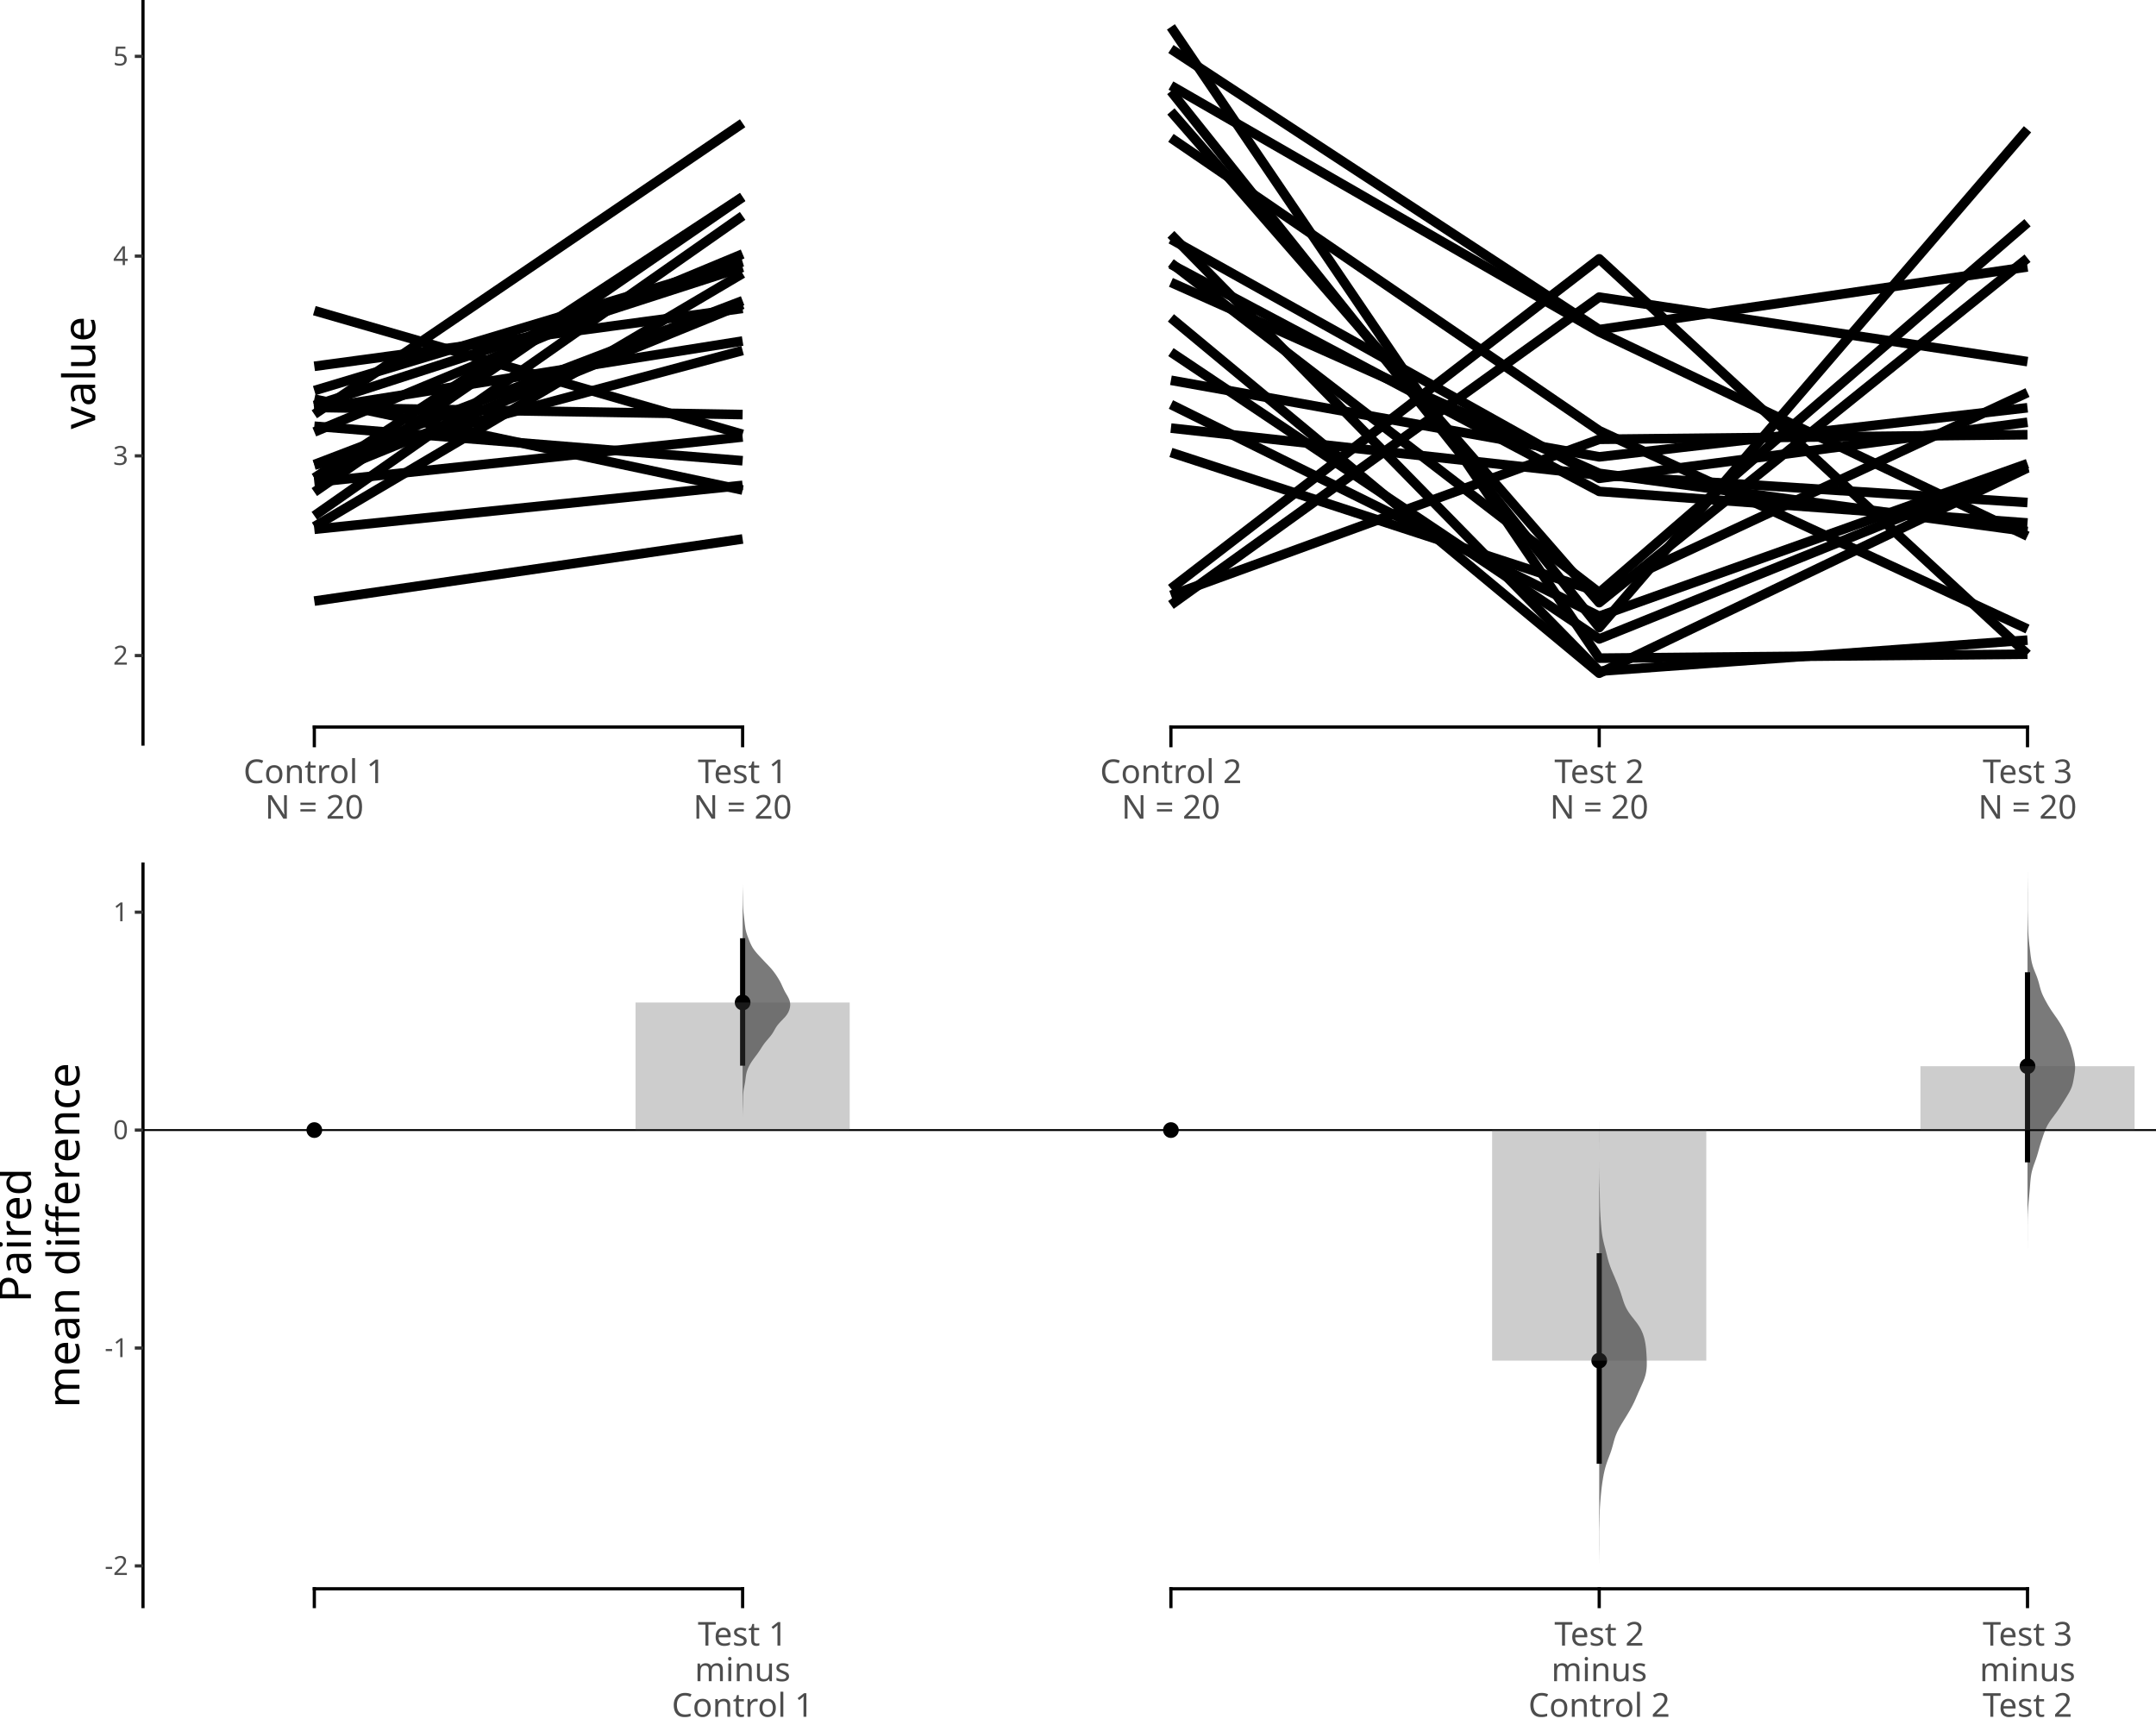
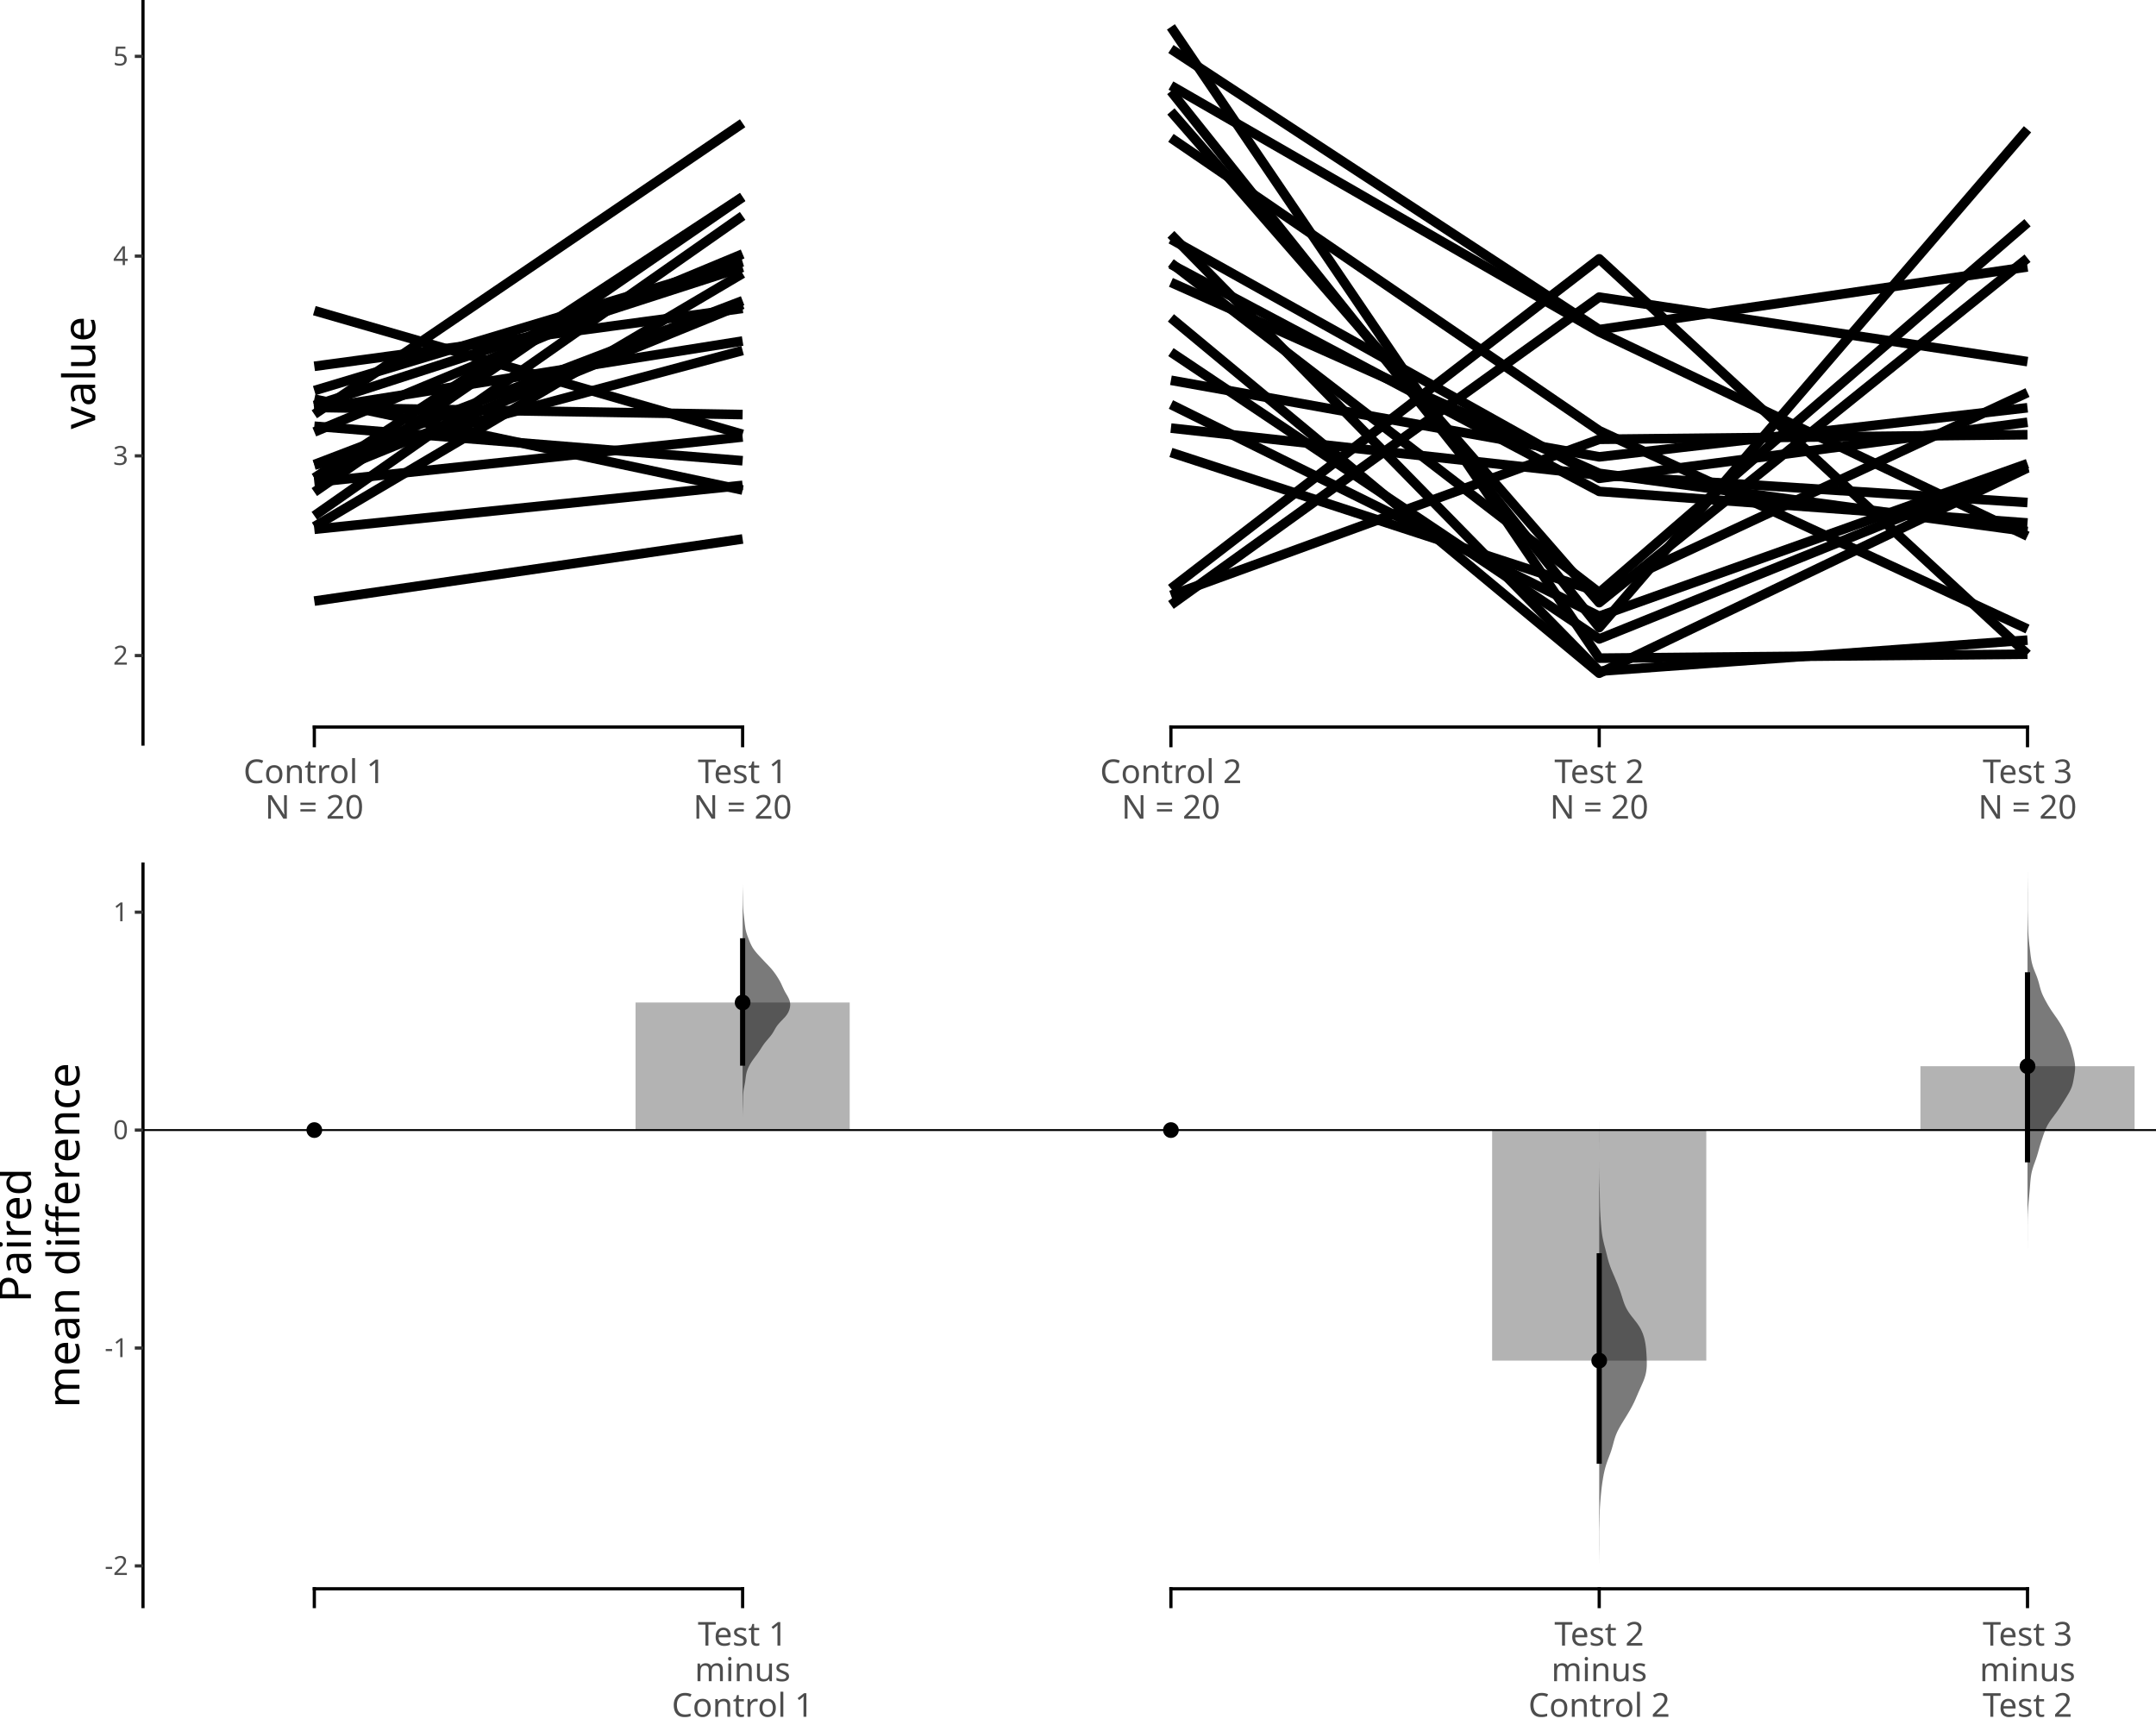
<svg xmlns="http://www.w3.org/2000/svg" class="svglite" data-engine-version="2.0" width="720.00pt" height="576.00pt" viewBox="0 0 720.00 576.00">
  <defs>
    <style type="text/css">
    .svglite line, .svglite polyline, .svglite polygon, .svglite path, .svglite rect, .svglite circle {
      fill: none;
      stroke: #000000;
      stroke-linecap: round;
      stroke-linejoin: round;
      stroke-miterlimit: 10.00;
    }
  </style>
  </defs>
  <rect width="100%" height="100%" style="stroke: none; fill: #FFFFFF;" />
  <defs>
    <clipPath id="cpMC4wMHw3MjAuMDB8MC4wMHw1NzYuMDA=">
      <rect x="0.00" y="0.00" width="720.00" height="576.00" />
    </clipPath>
  </defs>
  <g clip-path="url(#cpMC4wMHw3MjAuMDB8MC4wMHw1NzYuMDA=)">
</g>
  <defs>
    <clipPath id="cpMC4wMHw3MjAuMDB8MC4wMHwyODguMDA=">
      <rect x="0.00" y="0.00" width="720.00" height="288.00" />
    </clipPath>
  </defs>
  <g clip-path="url(#cpMC4wMHw3MjAuMDB8MC4wMHwyODguMDA=)">
    <rect x="-0" y="0.00" width="720.00" height="288.00" style="stroke-width: 1.07; stroke: #FFFFFF; fill: #FFFFFF;" />
  </g>
  <g clip-path="url(#cpMC4wMHw3MjAuMDB8MC4wMHw1NzYuMDA=)">
    <rect x="47.75" y="-0" width="672.25" height="248.99" style="stroke-width: 1.07; stroke: none; fill: #FFFFFF;" />
    <polyline points="104.97,136.59 248.00,113.87 " style="stroke-width: 3.20; stroke-linecap: butt;" />
    <polyline points="104.97,133.28 248.00,163.63 " style="stroke-width: 3.20; stroke-linecap: butt;" />
    <polyline points="104.97,155.12 248.00,100.41 " style="stroke-width: 3.20; stroke-linecap: butt;" />
    <polyline points="104.97,164.31 248.00,65.84 " style="stroke-width: 3.20; stroke-linecap: butt;" />
    <polyline points="104.97,136.05 248.00,138.43 " style="stroke-width: 3.20; stroke-linecap: butt;" />
    <polyline points="104.97,200.71 248.00,179.97 " style="stroke-width: 3.20; stroke-linecap: butt;" />
    <polyline points="104.97,135.40 248.00,89.25 " style="stroke-width: 3.20; stroke-linecap: butt;" />
    <polyline points="104.97,159.58 248.00,65.73 " style="stroke-width: 3.20; stroke-linecap: butt;" />
    <polyline points="104.97,159.79 248.00,101.63 " style="stroke-width: 3.20; stroke-linecap: butt;" />
    <polyline points="104.97,176.73 248.00,162.07 " style="stroke-width: 3.20; stroke-linecap: butt;" />
    <polyline points="104.97,155.31 248.00,117.04 " style="stroke-width: 3.20; stroke-linecap: butt;" />
    <polyline points="104.97,103.73 248.00,145.03 " style="stroke-width: 3.20; stroke-linecap: butt;" />
    <polyline points="104.97,142.32 248.00,153.85 " style="stroke-width: 3.20; stroke-linecap: butt;" />
    <polyline points="104.97,138.33 248.00,41.15 " style="stroke-width: 3.20; stroke-linecap: butt;" />
    <polyline points="104.97,172.23 248.00,72.09 " style="stroke-width: 3.20; stroke-linecap: butt;" />
    <polyline points="104.97,130.42 248.00,87.43 " style="stroke-width: 3.20; stroke-linecap: butt;" />
    <polyline points="104.97,175.85 248.00,91.31 " style="stroke-width: 3.20; stroke-linecap: butt;" />
    <polyline points="104.97,161.05 248.00,145.92 " style="stroke-width: 3.20; stroke-linecap: butt;" />
    <polyline points="104.97,122.31 248.00,102.98 " style="stroke-width: 3.20; stroke-linecap: butt;" />
    <polyline points="104.97,144.24 248.00,84.81 " style="stroke-width: 3.20; stroke-linecap: butt;" />
    <polyline points="391.03,79.87 534.06,159.73 677.09,141.01 " style="stroke-width: 3.20; stroke-linecap: butt;" />
    <polyline points="391.03,46.04 534.06,143.81 677.09,210.04 " style="stroke-width: 3.20; stroke-linecap: butt;" />
    <polyline points="391.03,151.09 534.06,197.73 677.09,131.08 " style="stroke-width: 3.20; stroke-linecap: butt;" />
    <polyline points="391.03,196.55 534.06,86.43 677.09,218.47 " style="stroke-width: 3.20; stroke-linecap: butt;" />
    <polyline points="391.03,198.78 534.06,146.69 677.09,145.15 " style="stroke-width: 3.20; stroke-linecap: butt;" />
    <polyline points="391.03,28.57 534.06,110.84 677.09,179.02 " style="stroke-width: 3.20; stroke-linecap: butt;" />
    <polyline points="391.03,142.95 534.06,158.66 677.09,167.80 " style="stroke-width: 3.20; stroke-linecap: butt;" />
    <polyline points="391.03,87.83 534.06,197.88 677.09,74.37 " style="stroke-width: 3.20; stroke-linecap: butt;" />
    <polyline points="391.03,88.24 534.06,164.09 677.09,174.62 " style="stroke-width: 3.20; stroke-linecap: butt;" />
    <polyline points="391.03,126.98 534.06,152.55 677.09,136.15 " style="stroke-width: 3.20; stroke-linecap: butt;" />
    <polyline points="391.03,78.25 534.06,224.13 677.09,213.74 " style="stroke-width: 3.20; stroke-linecap: butt;" />
    <polyline points="391.03,8.98 534.06,219.77 677.09,218.44 " style="stroke-width: 3.20; stroke-linecap: butt;" />
    <polyline points="391.03,16.36 534.06,110.05 677.09,89.12 " style="stroke-width: 3.20; stroke-linecap: butt;" />
    <polyline points="391.03,37.21 534.06,201.23 677.09,86.22 " style="stroke-width: 3.20; stroke-linecap: butt;" />
    <polyline points="391.03,106.14 534.06,224.80 677.09,156.25 " style="stroke-width: 3.20; stroke-linecap: butt;" />
    <polyline points="391.03,94.29 534.06,158.05 677.09,177.47 " style="stroke-width: 3.20; stroke-linecap: butt;" />
    <polyline points="391.03,135.07 534.06,205.76 677.09,154.82 " style="stroke-width: 3.20; stroke-linecap: butt;" />
    <polyline points="391.03,202.00 534.06,99.21 677.09,120.75 " style="stroke-width: 3.20; stroke-linecap: butt;" />
    <polyline points="391.03,30.44 534.06,209.56 677.09,43.17 " style="stroke-width: 3.20; stroke-linecap: butt;" />
    <polyline points="391.03,117.57 534.06,213.35 677.09,155.66 " style="stroke-width: 3.20; stroke-linecap: butt;" />
    <line x1="104.97" y1="242.77" x2="248.00" y2="242.77" style="stroke-width: 1.07; stroke-linecap: square;" />
    <line x1="391.03" y1="242.77" x2="677.09" y2="242.77" style="stroke-width: 1.07; stroke-linecap: square;" />
    <line x1="104.97" y1="242.77" x2="104.97" y2="248.99" style="stroke-width: 1.07; stroke-linecap: square;" />
    <line x1="248.00" y1="242.77" x2="248.00" y2="248.99" style="stroke-width: 1.07; stroke-linecap: square;" />
    <line x1="391.03" y1="242.77" x2="391.03" y2="248.99" style="stroke-width: 1.07; stroke-linecap: square;" />
    <line x1="534.06" y1="242.77" x2="534.06" y2="248.99" style="stroke-width: 1.07; stroke-linecap: square;" />
    <line x1="677.09" y1="242.77" x2="677.09" y2="248.99" style="stroke-width: 1.07; stroke-linecap: square;" />
    <polyline points="47.75,248.99 47.75,0.00 " style="stroke-width: 1.07; stroke-linecap: butt;" />
    <text x="42.82" y="221.93" text-anchor="end" style="font-size: 8.80px; fill: #4D4D4D; font-family: sans;" textLength="4.89px" lengthAdjust="spacingAndGlyphs">2</text>
    <text x="42.82" y="155.24" text-anchor="end" style="font-size: 8.80px; fill: #4D4D4D; font-family: sans;" textLength="4.89px" lengthAdjust="spacingAndGlyphs">3</text>
    <text x="42.82" y="88.54" text-anchor="end" style="font-size: 8.80px; fill: #4D4D4D; font-family: sans;" textLength="4.89px" lengthAdjust="spacingAndGlyphs">4</text>
    <text x="42.82" y="21.85" text-anchor="end" style="font-size: 8.80px; fill: #4D4D4D; font-family: sans;" textLength="4.89px" lengthAdjust="spacingAndGlyphs">5</text>
    <polyline points="45.01,218.90 47.75,218.90 " style="stroke-width: 1.07; stroke: #333333; stroke-linecap: butt;" />
    <polyline points="45.01,152.21 47.75,152.21 " style="stroke-width: 1.07; stroke: #333333; stroke-linecap: butt;" />
    <polyline points="45.01,85.52 47.75,85.52 " style="stroke-width: 1.07; stroke: #333333; stroke-linecap: butt;" />
    <polyline points="45.01,18.82 47.75,18.82 " style="stroke-width: 1.07; stroke: #333333; stroke-linecap: butt;" />
    <text x="104.97" y="261.49" text-anchor="middle" style="font-size: 11.00px; fill: #4D4D4D; font-family: sans;" textLength="44.64px" lengthAdjust="spacingAndGlyphs">Control 1</text>
    <text x="104.97" y="273.37" text-anchor="middle" style="font-size: 11.00px; fill: #4D4D4D; font-family: sans;" textLength="32.72px" lengthAdjust="spacingAndGlyphs">N = 20</text>
    <text x="248.00" y="261.49" text-anchor="middle" style="font-size: 11.00px; fill: #4D4D4D; font-family: sans;" textLength="30.57px" lengthAdjust="spacingAndGlyphs">Test 1</text>
    <text x="248.00" y="273.37" text-anchor="middle" style="font-size: 11.00px; fill: #4D4D4D; font-family: sans;" textLength="32.72px" lengthAdjust="spacingAndGlyphs">N = 20</text>
    <text x="391.03" y="261.49" text-anchor="middle" style="font-size: 11.00px; fill: #4D4D4D; font-family: sans;" textLength="44.64px" lengthAdjust="spacingAndGlyphs">Control 2</text>
    <text x="391.03" y="273.37" text-anchor="middle" style="font-size: 11.00px; fill: #4D4D4D; font-family: sans;" textLength="32.72px" lengthAdjust="spacingAndGlyphs">N = 20</text>
    <text x="534.06" y="261.49" text-anchor="middle" style="font-size: 11.00px; fill: #4D4D4D; font-family: sans;" textLength="30.57px" lengthAdjust="spacingAndGlyphs">Test 2</text>
    <text x="534.06" y="273.37" text-anchor="middle" style="font-size: 11.00px; fill: #4D4D4D; font-family: sans;" textLength="32.72px" lengthAdjust="spacingAndGlyphs">N = 20</text>
    <text x="677.09" y="261.49" text-anchor="middle" style="font-size: 11.00px; fill: #4D4D4D; font-family: sans;" textLength="30.57px" lengthAdjust="spacingAndGlyphs">Test 3</text>
    <text x="677.09" y="273.37" text-anchor="middle" style="font-size: 11.00px; fill: #4D4D4D; font-family: sans;" textLength="32.72px" lengthAdjust="spacingAndGlyphs">N = 20</text>
    <text transform="translate(31.78,124.50) rotate(-90)" text-anchor="middle" style="font-size: 15.00px; font-family: sans;" textLength="35.87px" lengthAdjust="spacingAndGlyphs">value</text>
  </g>
  <defs>
    <clipPath id="cpMC4wMHw3MjAuMDB8Mjg4LjAwfDU3Ni4wMA==">
      <rect x="0.00" y="288.00" width="720.00" height="288.00" />
    </clipPath>
  </defs>
  <g clip-path="url(#cpMC4wMHw3MjAuMDB8Mjg4LjAwfDU3Ni4wMA==)">
    <rect x="0.00" y="288.00" width="720.00" height="288.00" style="stroke-width: 1.07; stroke: #FFFFFF; fill: #FFFFFF;" />
  </g>
  <g clip-path="url(#cpMC4wMHw3MjAuMDB8MC4wMHw1NzYuMDA=)">
</g>
  <defs>
    <clipPath id="cpNDcuNzV8NzIwLjAwfDI4OC4wMHw1MzYuOTk=">
      <rect x="47.75" y="288.00" width="672.25" height="248.99" />
    </clipPath>
  </defs>
  <g clip-path="url(#cpNDcuNzV8NzIwLjAwfDI4OC4wMHw1MzYuOTk=)">
    <rect x="47.75" y="288.00" width="672.25" height="248.99" style="stroke-width: 1.07; stroke: none; fill: #FFFFFF;" />
    <polygon points="248.00,374.85 248.00,374.69 248.00,374.53 248.00,374.37 248.00,374.21 248.00,374.05 248.00,373.89 248.00,373.73 248.00,373.57 248.00,373.41 248.00,373.25 248.00,373.09 248.00,372.93 248.01,372.78 248.01,372.62 248.01,372.46 248.01,372.30 248.01,372.14 248.02,371.98 248.02,371.82 248.02,371.66 248.03,371.50 248.03,371.34 248.04,371.18 248.04,371.02 248.04,370.86 248.05,370.70 248.05,370.54 248.06,370.38 248.06,370.22 248.07,370.06 248.08,369.90 248.08,369.74 248.09,369.58 248.09,369.42 248.10,369.26 248.10,369.10 248.11,368.94 248.11,368.78 248.12,368.63 248.12,368.47 248.13,368.31 248.13,368.15 248.13,367.99 248.14,367.83 248.14,367.67 248.14,367.51 248.15,367.35 248.15,367.19 248.15,367.03 248.15,366.87 248.16,366.71 248.16,366.55 248.16,366.39 248.17,366.23 248.17,366.07 248.18,365.91 248.18,365.75 248.19,365.59 248.20,365.43 248.21,365.27 248.22,365.11 248.23,364.95 248.25,364.79 248.26,364.63 248.28,364.48 248.30,364.32 248.32,364.16 248.34,364.00 248.37,363.84 248.39,363.68 248.42,363.52 248.45,363.36 248.48,363.20 248.51,363.04 248.54,362.88 248.57,362.72 248.60,362.56 248.63,362.40 248.66,362.24 248.69,362.08 248.72,361.92 248.75,361.76 248.78,361.60 248.80,361.44 248.83,361.28 248.86,361.12 248.88,360.96 248.90,360.80 248.92,360.64 248.94,360.48 248.96,360.33 248.98,360.17 249.00,360.01 249.02,359.85 249.04,359.69 249.06,359.53 249.08,359.37 249.11,359.21 249.13,359.05 249.16,358.89 249.19,358.73 249.22,358.57 249.25,358.41 249.29,358.25 249.33,358.09 249.37,357.93 249.42,357.77 249.47,357.61 249.52,357.45 249.58,357.29 249.64,357.13 249.70,356.97 249.77,356.81 249.84,356.65 249.91,356.49 249.98,356.33 250.06,356.18 250.14,356.02 250.22,355.86 250.31,355.70 250.40,355.54 250.49,355.38 250.58,355.22 250.68,355.06 250.77,354.90 250.87,354.74 250.98,354.58 251.08,354.42 251.19,354.26 251.30,354.10 251.41,353.94 251.53,353.78 251.64,353.62 251.76,353.46 251.88,353.30 252.00,353.14 252.11,352.98 252.23,352.82 252.35,352.66 252.47,352.50 252.59,352.34 252.71,352.18 252.83,352.03 252.94,351.87 253.06,351.71 253.17,351.55 253.28,351.39 253.39,351.23 253.50,351.07 253.61,350.91 253.72,350.75 253.82,350.59 253.92,350.43 254.03,350.27 254.13,350.11 254.23,349.95 254.33,349.79 254.43,349.63 254.54,349.47 254.64,349.31 254.75,349.15 254.86,348.99 254.97,348.83 255.09,348.67 255.20,348.51 255.32,348.35 255.45,348.19 255.57,348.03 255.70,347.88 255.83,347.72 255.96,347.56 256.10,347.40 256.23,347.24 256.37,347.08 256.50,346.92 256.64,346.76 256.78,346.60 256.91,346.44 257.05,346.28 257.18,346.12 257.31,345.96 257.43,345.80 257.55,345.64 257.67,345.48 257.78,345.32 257.90,345.16 258.00,345.00 258.10,344.84 258.20,344.68 258.30,344.52 258.39,344.36 258.48,344.20 258.57,344.04 258.66,343.88 258.75,343.73 258.84,343.57 258.93,343.41 259.03,343.25 259.13,343.09 259.23,342.93 259.33,342.77 259.45,342.61 259.56,342.45 259.68,342.29 259.81,342.13 259.94,341.97 260.08,341.81 260.22,341.65 260.36,341.49 260.51,341.33 260.66,341.17 260.82,341.01 260.97,340.85 261.12,340.69 261.28,340.53 261.43,340.37 261.58,340.21 261.73,340.05 261.88,339.89 262.03,339.74 262.17,339.58 262.30,339.42 262.43,339.26 262.56,339.10 262.68,338.94 262.79,338.78 262.90,338.62 263.00,338.46 263.09,338.30 263.18,338.14 263.27,337.98 263.34,337.82 263.41,337.66 263.48,337.50 263.54,337.34 263.60,337.18 263.65,337.02 263.69,336.86 263.73,336.70 263.77,336.54 263.80,336.38 263.83,336.22 263.85,336.06 263.87,335.90 263.88,335.74 263.89,335.59 263.89,335.43 263.89,335.27 263.88,335.11 263.86,334.95 263.84,334.79 263.81,334.63 263.78,334.47 263.74,334.31 263.69,334.15 263.64,333.99 263.58,333.83 263.52,333.67 263.45,333.51 263.38,333.35 263.30,333.19 263.22,333.03 263.14,332.87 263.05,332.71 262.96,332.55 262.87,332.39 262.77,332.23 262.68,332.07 262.59,331.91 262.49,331.75 262.40,331.59 262.31,331.44 262.22,331.28 262.14,331.12 262.05,330.96 261.97,330.80 261.88,330.64 261.80,330.48 261.73,330.32 261.65,330.16 261.58,330.00 261.50,329.84 261.43,329.68 261.36,329.52 261.28,329.36 261.21,329.20 261.14,329.04 261.06,328.88 260.99,328.72 260.91,328.56 260.84,328.40 260.76,328.24 260.68,328.08 260.60,327.92 260.51,327.76 260.43,327.60 260.34,327.44 260.25,327.29 260.16,327.13 260.06,326.97 259.97,326.81 259.87,326.65 259.77,326.49 259.67,326.33 259.57,326.17 259.47,326.01 259.36,325.85 259.25,325.69 259.15,325.53 259.04,325.37 258.93,325.21 258.81,325.05 258.70,324.89 258.58,324.73 258.46,324.57 258.34,324.41 258.22,324.25 258.09,324.09 257.96,323.93 257.83,323.77 257.70,323.61 257.56,323.45 257.42,323.29 257.28,323.14 257.14,322.98 256.99,322.82 256.84,322.66 256.69,322.50 256.54,322.34 256.39,322.18 256.24,322.02 256.08,321.86 255.93,321.70 255.77,321.54 255.62,321.38 255.47,321.22 255.31,321.06 255.16,320.90 255.01,320.74 254.86,320.58 254.71,320.42 254.56,320.26 254.41,320.10 254.26,319.94 254.11,319.78 253.96,319.62 253.81,319.46 253.66,319.30 253.52,319.14 253.37,318.99 253.23,318.83 253.08,318.67 252.94,318.51 252.80,318.35 252.67,318.19 252.53,318.03 252.40,317.87 252.27,317.71 252.14,317.55 252.02,317.39 251.90,317.23 251.78,317.07 251.67,316.91 251.56,316.75 251.46,316.59 251.35,316.43 251.26,316.27 251.17,316.11 251.08,315.95 250.99,315.79 250.91,315.63 250.83,315.47 250.75,315.31 250.68,315.15 250.61,314.99 250.54,314.84 250.47,314.68 250.40,314.52 250.34,314.36 250.27,314.20 250.21,314.04 250.14,313.88 250.08,313.72 250.02,313.56 249.96,313.40 249.89,313.24 249.83,313.08 249.77,312.92 249.71,312.76 249.65,312.60 249.59,312.44 249.54,312.28 249.48,312.12 249.43,311.96 249.38,311.80 249.33,311.64 249.28,311.48 249.23,311.32 249.19,311.16 249.15,311.00 249.11,310.84 249.07,310.69 249.04,310.53 249.00,310.37 248.97,310.21 248.94,310.05 248.92,309.89 248.89,309.73 248.87,309.57 248.84,309.41 248.82,309.25 248.80,309.09 248.78,308.93 248.76,308.77 248.74,308.61 248.72,308.45 248.70,308.29 248.68,308.13 248.67,307.97 248.65,307.81 248.63,307.65 248.61,307.49 248.59,307.33 248.57,307.17 248.56,307.01 248.54,306.85 248.52,306.69 248.50,306.54 248.48,306.38 248.47,306.22 248.45,306.06 248.43,305.90 248.41,305.74 248.40,305.58 248.38,305.42 248.36,305.26 248.35,305.10 248.33,304.94 248.31,304.78 248.30,304.62 248.29,304.46 248.27,304.30 248.26,304.14 248.25,303.98 248.23,303.82 248.22,303.66 248.21,303.50 248.20,303.34 248.19,303.18 248.18,303.02 248.18,302.86 248.17,302.70 248.16,302.54 248.16,302.39 248.15,302.23 248.14,302.07 248.14,301.91 248.14,301.75 248.13,301.59 248.13,301.43 248.12,301.27 248.12,301.11 248.12,300.95 248.12,300.79 248.11,300.63 248.11,300.47 248.11,300.31 248.10,300.15 248.10,299.99 248.10,299.83 248.10,299.67 248.09,299.51 248.09,299.35 248.09,299.19 248.08,299.03 248.08,298.87 248.07,298.71 248.07,298.55 248.07,298.39 248.06,298.24 248.06,298.08 248.05,297.92 248.05,297.76 248.05,297.60 248.04,297.44 248.04,297.28 248.03,297.12 248.03,296.96 248.03,296.80 248.02,296.64 248.02,296.48 248.02,296.32 248.01,296.16 248.01,296.00 248.01,295.84 248.01,295.68 248.01,295.52 248.00,295.36 248.00,295.20 248.00,295.04 248.00,294.88 248.00,294.72 248.00,294.56 248.00,294.40 248.00,294.24 248.00,294.09 248.00,293.93 248.00,293.77 248.00,293.61 248.00,293.45 248.00,293.29 " style="stroke-width: 0.75; stroke: none; fill: #595959; fill-opacity: 0.80;" />
    <polygon points="534.06,525.13 534.06,524.83 534.06,524.53 534.06,524.23 534.06,523.92 534.06,523.62 534.06,523.32 534.06,523.02 534.06,522.72 534.06,522.41 534.06,522.11 534.07,521.81 534.07,521.51 534.07,521.20 534.07,520.90 534.07,520.60 534.08,520.30 534.08,519.99 534.08,519.69 534.08,519.39 534.09,519.09 534.09,518.79 534.09,518.48 534.10,518.18 534.10,517.88 534.10,517.58 534.11,517.27 534.11,516.97 534.11,516.67 534.11,516.37 534.12,516.06 534.12,515.76 534.12,515.46 534.12,515.16 534.12,514.85 534.12,514.55 534.12,514.25 534.12,513.95 534.12,513.65 534.12,513.34 534.12,513.04 534.12,512.74 534.12,512.44 534.12,512.13 534.12,511.83 534.12,511.53 534.12,511.23 534.13,510.92 534.13,510.62 534.14,510.32 534.14,510.02 534.15,509.72 534.16,509.41 534.16,509.11 534.17,508.81 534.17,508.51 534.18,508.20 534.19,507.90 534.19,507.60 534.20,507.30 534.20,506.99 534.21,506.69 534.21,506.39 534.22,506.09 534.22,505.79 534.23,505.48 534.24,505.18 534.24,504.88 534.25,504.58 534.26,504.27 534.27,503.97 534.29,503.67 534.30,503.37 534.32,503.06 534.34,502.76 534.36,502.46 534.38,502.16 534.40,501.86 534.42,501.55 534.45,501.25 534.47,500.95 534.50,500.65 534.52,500.34 534.55,500.04 534.58,499.74 534.60,499.44 534.63,499.13 534.66,498.83 534.69,498.53 534.72,498.23 534.75,497.93 534.78,497.62 534.81,497.32 534.85,497.02 534.88,496.72 534.92,496.41 534.96,496.11 535.00,495.81 535.04,495.51 535.08,495.20 535.13,494.90 535.17,494.60 535.22,494.30 535.27,493.99 535.32,493.69 535.37,493.39 535.42,493.09 535.48,492.79 535.53,492.48 535.59,492.18 535.66,491.88 535.72,491.58 535.79,491.27 535.86,490.97 535.93,490.67 536.01,490.37 536.09,490.06 536.18,489.76 536.27,489.46 536.36,489.16 536.46,488.86 536.56,488.55 536.66,488.25 536.77,487.95 536.88,487.65 536.99,487.34 537.11,487.04 537.22,486.74 537.34,486.44 537.45,486.13 537.56,485.83 537.68,485.53 537.79,485.23 537.89,484.93 538.00,484.62 538.10,484.32 538.19,484.02 538.29,483.72 538.37,483.41 538.46,483.11 538.54,482.81 538.63,482.51 538.71,482.20 538.79,481.90 538.87,481.60 538.95,481.30 539.04,481.00 539.12,480.69 539.22,480.39 539.31,480.09 539.42,479.79 539.52,479.48 539.64,479.18 539.76,478.88 539.89,478.58 540.02,478.27 540.16,477.97 540.31,477.67 540.47,477.37 540.63,477.07 540.79,476.76 540.96,476.46 541.13,476.16 541.31,475.86 541.49,475.55 541.67,475.25 541.86,474.95 542.04,474.65 542.23,474.34 542.41,474.04 542.60,473.74 542.79,473.44 542.97,473.13 543.16,472.83 543.34,472.53 543.52,472.23 543.70,471.93 543.88,471.62 544.06,471.32 544.24,471.02 544.41,470.72 544.58,470.41 544.75,470.11 544.91,469.81 545.07,469.51 545.23,469.20 545.38,468.90 545.53,468.60 545.68,468.30 545.82,468.00 545.96,467.69 546.10,467.39 546.23,467.09 546.36,466.79 546.49,466.48 546.62,466.18 546.75,465.88 546.88,465.58 547.01,465.27 547.14,464.97 547.27,464.67 547.41,464.37 547.54,464.07 547.68,463.76 547.81,463.46 547.95,463.16 548.09,462.86 548.22,462.55 548.36,462.25 548.49,461.95 548.62,461.65 548.75,461.34 548.87,461.04 548.99,460.74 549.10,460.44 549.20,460.14 549.30,459.83 549.39,459.53 549.48,459.23 549.55,458.93 549.62,458.62 549.68,458.32 549.74,458.02 549.78,457.72 549.82,457.41 549.86,457.11 549.89,456.81 549.91,456.51 549.93,456.21 549.94,455.90 549.95,455.60 549.95,455.30 549.95,455.00 549.95,454.69 549.94,454.39 549.93,454.09 549.92,453.79 549.91,453.48 549.90,453.18 549.88,452.88 549.86,452.58 549.85,452.27 549.83,451.97 549.81,451.67 549.78,451.37 549.76,451.07 549.74,450.76 549.71,450.46 549.68,450.16 549.65,449.86 549.61,449.55 549.57,449.25 549.53,448.95 549.48,448.65 549.43,448.34 549.37,448.04 549.31,447.74 549.25,447.44 549.18,447.14 549.10,446.83 549.02,446.53 548.93,446.23 548.83,445.93 548.73,445.62 548.62,445.32 548.50,445.02 548.37,444.72 548.24,444.41 548.09,444.11 547.94,443.81 547.78,443.51 547.60,443.21 547.42,442.90 547.22,442.60 547.02,442.30 546.81,442.00 546.58,441.69 546.36,441.39 546.12,441.09 545.89,440.79 545.65,440.48 545.41,440.18 545.17,439.88 544.93,439.58 544.70,439.28 544.47,438.97 544.25,438.67 544.04,438.37 543.84,438.07 543.65,437.76 543.46,437.46 543.29,437.16 543.13,436.86 542.98,436.55 542.83,436.25 542.70,435.95 542.57,435.65 542.45,435.35 542.34,435.04 542.23,434.74 542.13,434.44 542.03,434.14 541.93,433.83 541.84,433.53 541.74,433.23 541.65,432.93 541.55,432.62 541.45,432.32 541.36,432.02 541.26,431.72 541.15,431.41 541.05,431.11 540.94,430.81 540.83,430.51 540.72,430.21 540.61,429.90 540.49,429.60 540.38,429.30 540.26,429.00 540.14,428.69 540.02,428.39 539.89,428.09 539.77,427.79 539.64,427.48 539.51,427.18 539.39,426.88 539.26,426.58 539.13,426.28 539.00,425.97 538.87,425.67 538.74,425.37 538.61,425.07 538.48,424.76 538.35,424.46 538.23,424.16 538.10,423.86 537.98,423.55 537.87,423.25 537.75,422.95 537.65,422.65 537.54,422.35 537.44,422.04 537.34,421.74 537.25,421.44 537.16,421.14 537.08,420.83 536.99,420.53 536.91,420.23 536.83,419.93 536.76,419.62 536.68,419.32 536.61,419.02 536.53,418.72 536.45,418.42 536.38,418.11 536.30,417.81 536.22,417.51 536.15,417.21 536.07,416.90 535.99,416.60 535.91,416.30 535.83,416.00 535.75,415.69 535.68,415.39 535.60,415.09 535.53,414.79 535.46,414.49 535.39,414.18 535.33,413.88 535.26,413.58 535.20,413.28 535.15,412.97 535.10,412.67 535.05,412.37 535.01,412.07 534.96,411.76 534.93,411.46 534.89,411.16 534.86,410.86 534.82,410.55 534.79,410.25 534.77,409.95 534.74,409.65 534.71,409.35 534.69,409.04 534.66,408.74 534.64,408.44 534.62,408.14 534.60,407.83 534.57,407.53 534.55,407.23 534.53,406.93 534.51,406.62 534.49,406.32 534.47,406.02 534.45,405.72 534.44,405.42 534.42,405.11 534.40,404.81 534.39,404.51 534.37,404.21 534.36,403.90 534.35,403.60 534.34,403.30 534.33,403.00 534.32,402.69 534.31,402.39 534.31,402.09 534.30,401.79 534.29,401.49 534.29,401.18 534.28,400.88 534.28,400.58 534.27,400.28 534.27,399.97 534.26,399.67 534.26,399.37 534.25,399.07 534.25,398.76 534.24,398.46 534.24,398.16 534.23,397.86 534.22,397.56 534.21,397.25 534.21,396.95 534.20,396.65 534.19,396.35 534.18,396.04 534.17,395.74 534.17,395.44 534.16,395.14 534.15,394.83 534.14,394.53 534.14,394.23 534.13,393.93 534.12,393.63 534.12,393.32 534.11,393.02 534.11,392.72 534.10,392.42 534.10,392.11 534.09,391.81 534.09,391.51 534.09,391.21 534.08,390.90 534.08,390.60 534.08,390.30 534.07,390.00 534.07,389.69 534.07,389.39 534.07,389.09 534.07,388.79 534.07,388.49 534.07,388.18 534.06,387.88 534.06,387.58 534.06,387.28 534.06,386.97 534.06,386.67 534.06,386.37 534.06,386.07 534.06,385.76 534.06,385.46 534.06,385.16 534.06,384.86 534.06,384.56 534.06,384.25 534.06,383.95 534.07,383.65 534.07,383.35 534.07,383.04 534.07,382.74 534.07,382.44 534.07,382.14 534.07,381.83 534.07,381.53 534.08,381.23 534.08,380.93 534.08,380.63 534.08,380.32 534.08,380.02 534.08,379.72 534.08,379.42 534.08,379.11 534.08,378.81 534.08,378.51 534.08,378.21 534.08,377.90 534.08,377.60 534.07,377.30 534.07,377.00 534.07,376.70 534.07,376.39 534.07,376.09 534.07,375.79 534.07,375.49 534.07,375.18 534.07,374.88 534.06,374.58 534.06,374.28 534.06,373.97 534.06,373.67 534.06,373.37 534.06,373.07 534.06,372.77 534.06,372.46 534.06,372.16 534.06,371.86 534.06,371.56 534.06,371.25 534.06,370.95 534.06,370.65 " style="stroke-width: 0.75; stroke: none; fill: #595959; fill-opacity: 0.80;" />
    <polygon points="677.09,420.08 677.09,419.82 677.09,419.56 677.09,419.30 677.09,419.05 677.09,418.79 677.09,418.53 677.09,418.27 677.09,418.01 677.09,417.75 677.09,417.50 677.09,417.24 677.09,416.98 677.10,416.72 677.10,416.46 677.10,416.20 677.10,415.94 677.10,415.69 677.10,415.43 677.10,415.17 677.10,414.91 677.10,414.65 677.10,414.39 677.11,414.14 677.11,413.88 677.11,413.62 677.11,413.36 677.11,413.10 677.11,412.84 677.11,412.58 677.11,412.33 677.11,412.07 677.11,411.81 677.11,411.55 677.11,411.29 677.11,411.03 677.11,410.78 677.11,410.52 677.11,410.26 677.11,410.00 677.11,409.74 677.11,409.48 677.11,409.22 677.11,408.97 677.12,408.71 677.12,408.45 677.12,408.19 677.12,407.93 677.13,407.67 677.13,407.42 677.13,407.16 677.14,406.90 677.14,406.64 677.15,406.38 677.16,406.12 677.17,405.86 677.17,405.61 677.18,405.35 677.20,405.09 677.21,404.83 677.22,404.57 677.23,404.31 677.25,404.05 677.27,403.80 677.28,403.54 677.30,403.28 677.32,403.02 677.34,402.76 677.36,402.50 677.38,402.25 677.41,401.99 677.43,401.73 677.45,401.47 677.47,401.21 677.50,400.95 677.52,400.69 677.54,400.44 677.57,400.18 677.59,399.92 677.62,399.66 677.64,399.40 677.66,399.14 677.69,398.89 677.71,398.63 677.73,398.37 677.76,398.11 677.78,397.85 677.80,397.59 677.82,397.33 677.85,397.08 677.87,396.82 677.89,396.56 677.91,396.30 677.93,396.04 677.95,395.78 677.97,395.53 677.99,395.27 678.01,395.01 678.03,394.75 678.05,394.49 678.08,394.23 678.10,393.97 678.13,393.72 678.16,393.46 678.19,393.20 678.22,392.94 678.26,392.68 678.30,392.42 678.34,392.17 678.39,391.91 678.44,391.65 678.50,391.39 678.56,391.13 678.63,390.87 678.70,390.61 678.77,390.36 678.85,390.10 678.93,389.84 679.02,389.58 679.10,389.32 679.19,389.06 679.28,388.80 679.37,388.55 679.47,388.29 679.56,388.03 679.65,387.77 679.74,387.51 679.84,387.25 679.93,387.00 680.01,386.74 680.10,386.48 680.18,386.22 680.27,385.96 680.35,385.70 680.42,385.44 680.50,385.19 680.58,384.93 680.65,384.67 680.72,384.41 680.79,384.15 680.87,383.89 680.94,383.64 681.01,383.38 681.08,383.12 681.16,382.86 681.23,382.60 681.31,382.34 681.39,382.08 681.47,381.83 681.55,381.57 681.63,381.31 681.72,381.05 681.80,380.79 681.89,380.53 681.97,380.28 682.06,380.02 682.15,379.76 682.23,379.50 682.32,379.24 682.41,378.98 682.50,378.72 682.59,378.47 682.68,378.21 682.78,377.95 682.88,377.69 682.98,377.43 683.08,377.17 683.19,376.92 683.31,376.66 683.43,376.40 683.56,376.14 683.69,375.88 683.83,375.62 683.98,375.36 684.14,375.11 684.30,374.85 684.47,374.59 684.64,374.33 684.82,374.07 685.01,373.81 685.19,373.55 685.38,373.30 685.58,373.04 685.77,372.78 685.96,372.52 686.15,372.26 686.35,372.00 686.54,371.75 686.73,371.49 686.91,371.23 687.10,370.97 687.28,370.71 687.46,370.45 687.63,370.19 687.81,369.94 687.98,369.68 688.15,369.42 688.32,369.16 688.48,368.90 688.65,368.64 688.81,368.39 688.97,368.13 689.14,367.87 689.30,367.61 689.46,367.35 689.62,367.09 689.78,366.83 689.94,366.58 690.10,366.32 690.26,366.06 690.41,365.80 690.57,365.54 690.72,365.28 690.87,365.03 691.02,364.77 691.16,364.51 691.29,364.25 691.42,363.99 691.54,363.73 691.65,363.47 691.76,363.22 691.86,362.96 691.95,362.70 692.03,362.44 692.10,362.18 692.17,361.92 692.24,361.67 692.29,361.41 692.35,361.15 692.40,360.89 692.44,360.63 692.49,360.37 692.54,360.11 692.58,359.86 692.62,359.60 692.67,359.34 692.71,359.08 692.75,358.82 692.79,358.56 692.83,358.30 692.86,358.05 692.90,357.79 692.93,357.53 692.95,357.27 692.97,357.01 692.98,356.75 692.98,356.50 692.98,356.24 692.97,355.98 692.96,355.72 692.94,355.46 692.91,355.20 692.88,354.94 692.84,354.69 692.79,354.43 692.75,354.17 692.70,353.91 692.65,353.65 692.59,353.39 692.54,353.14 692.48,352.88 692.42,352.62 692.36,352.36 692.30,352.10 692.24,351.84 692.18,351.58 692.12,351.33 692.06,351.07 691.99,350.81 691.92,350.55 691.85,350.29 691.78,350.03 691.70,349.78 691.62,349.52 691.53,349.26 691.44,349.00 691.35,348.74 691.25,348.48 691.16,348.22 691.05,347.97 690.95,347.71 690.85,347.45 690.74,347.19 690.63,346.93 690.52,346.67 690.40,346.42 690.29,346.16 690.17,345.90 690.06,345.64 689.94,345.38 689.82,345.12 689.69,344.86 689.57,344.61 689.44,344.35 689.31,344.09 689.18,343.83 689.05,343.57 688.91,343.31 688.77,343.05 688.63,342.80 688.48,342.54 688.33,342.28 688.18,342.02 688.02,341.76 687.86,341.50 687.70,341.25 687.53,340.99 687.36,340.73 687.19,340.47 687.02,340.21 686.84,339.95 686.66,339.69 686.48,339.44 686.29,339.18 686.11,338.92 685.93,338.66 685.75,338.40 685.57,338.14 685.39,337.89 685.21,337.63 685.04,337.37 684.87,337.11 684.70,336.85 684.54,336.59 684.38,336.33 684.22,336.08 684.07,335.82 683.91,335.56 683.76,335.30 683.61,335.04 683.47,334.78 683.33,334.53 683.18,334.27 683.04,334.01 682.91,333.75 682.77,333.49 682.64,333.23 682.51,332.97 682.38,332.72 682.26,332.46 682.14,332.20 682.03,331.94 681.92,331.68 681.82,331.42 681.73,331.17 681.63,330.91 681.55,330.65 681.47,330.39 681.39,330.13 681.32,329.87 681.25,329.61 681.18,329.36 681.11,329.10 681.04,328.84 680.98,328.58 680.91,328.32 680.84,328.06 680.77,327.81 680.69,327.55 680.61,327.29 680.53,327.03 680.44,326.77 680.35,326.51 680.26,326.25 680.16,326.00 680.06,325.74 679.96,325.48 679.85,325.22 679.75,324.96 679.64,324.70 679.54,324.44 679.43,324.19 679.33,323.93 679.23,323.67 679.14,323.41 679.04,323.15 678.95,322.89 678.87,322.64 678.79,322.38 678.72,322.12 678.65,321.86 678.58,321.60 678.52,321.34 678.46,321.08 678.41,320.83 678.36,320.57 678.32,320.31 678.28,320.05 678.24,319.79 678.20,319.53 678.17,319.28 678.13,319.02 678.10,318.76 678.07,318.50 678.04,318.24 678.01,317.98 677.98,317.72 677.95,317.47 677.92,317.21 677.89,316.95 677.86,316.69 677.83,316.43 677.80,316.17 677.76,315.92 677.73,315.66 677.70,315.40 677.67,315.14 677.65,314.88 677.62,314.62 677.59,314.36 677.56,314.11 677.54,313.85 677.51,313.59 677.49,313.33 677.47,313.07 677.45,312.81 677.43,312.56 677.41,312.30 677.40,312.04 677.38,311.78 677.37,311.52 677.35,311.26 677.34,311.00 677.33,310.75 677.32,310.49 677.31,310.23 677.30,309.97 677.30,309.71 677.29,309.45 677.28,309.19 677.27,308.94 677.26,308.68 677.26,308.42 677.25,308.16 677.24,307.90 677.24,307.64 677.23,307.39 677.22,307.13 677.21,306.87 677.21,306.61 677.20,306.35 677.19,306.09 677.19,305.83 677.18,305.58 677.18,305.32 677.17,305.06 677.17,304.80 677.16,304.54 677.16,304.28 677.15,304.03 677.15,303.77 677.15,303.51 677.15,303.25 677.15,302.99 677.15,302.73 677.15,302.47 677.15,302.22 677.15,301.96 677.15,301.70 677.15,301.44 677.15,301.18 677.15,300.92 677.15,300.67 677.15,300.41 677.15,300.15 677.15,299.89 677.15,299.63 677.15,299.37 677.15,299.11 677.15,298.86 677.15,298.60 677.15,298.34 677.15,298.08 677.14,297.82 677.14,297.56 677.14,297.31 677.14,297.05 677.14,296.79 677.13,296.53 677.13,296.27 677.13,296.01 677.13,295.75 677.12,295.50 677.12,295.24 677.12,294.98 677.12,294.72 677.11,294.46 677.11,294.20 677.11,293.94 677.11,293.69 677.11,293.43 677.10,293.17 677.10,292.91 677.10,292.65 677.10,292.39 677.10,292.14 677.10,291.88 677.10,291.62 677.10,291.36 677.09,291.10 677.09,290.84 677.09,290.58 677.09,290.33 677.09,290.07 677.09,289.81 677.09,289.55 677.09,289.29 677.09,289.03 677.09,288.78 677.09,288.52 677.09,288.26 677.09,288.00 " style="stroke-width: 0.75; stroke: none; fill: #595959; fill-opacity: 0.80;" />
    <line x1="248.00" y1="354.99" x2="248.00" y2="314.15" style="stroke-width: 1.71; stroke-linecap: square;" />
    <line x1="534.06" y1="487.92" x2="534.06" y2="419.31" style="stroke-width: 1.71; stroke-linecap: square;" />
    <line x1="677.09" y1="387.28" x2="677.09" y2="325.50" style="stroke-width: 1.71; stroke-linecap: square;" />
    <circle cx="248.00" cy="334.75" r="2.25" style="stroke-width: 0.75; fill: #000000;" />
    <circle cx="534.06" cy="454.33" r="2.25" style="stroke-width: 0.75; fill: #000000;" />
    <circle cx="677.09" cy="356.02" r="2.25" style="stroke-width: 0.75; fill: #000000;" />
    <line x1="104.97" y1="377.35" x2="104.97" y2="377.35" style="stroke-width: 1.71; stroke-linecap: square;" />
    <line x1="391.03" y1="377.35" x2="391.03" y2="377.35" style="stroke-width: 1.71; stroke-linecap: square;" />
    <circle cx="104.97" cy="377.35" r="2.25" style="stroke-width: 0.75; fill: #000000;" />
    <circle cx="391.03" cy="377.35" r="2.25" style="stroke-width: 0.75; fill: #000000;" />
    <line x1="104.97" y1="530.52" x2="248.00" y2="530.52" style="stroke-width: 1.07; stroke-linecap: square;" />
    <line x1="391.03" y1="530.52" x2="677.09" y2="530.52" style="stroke-width: 1.07; stroke-linecap: square;" />
    <line x1="104.97" y1="530.52" x2="104.97" y2="536.99" style="stroke-width: 1.07; stroke-linecap: square;" />
    <line x1="248.00" y1="530.52" x2="248.00" y2="536.99" style="stroke-width: 1.07; stroke-linecap: square;" />
    <line x1="391.03" y1="530.52" x2="391.03" y2="536.99" style="stroke-width: 1.07; stroke-linecap: square;" />
    <line x1="534.06" y1="530.52" x2="534.06" y2="536.99" style="stroke-width: 1.07; stroke-linecap: square;" />
    <line x1="677.09" y1="530.52" x2="677.09" y2="536.99" style="stroke-width: 1.07; stroke-linecap: square;" />
    <line x1="47.75" y1="377.35" x2="720.00" y2="377.35" style="stroke-width: 0.64; stroke-linecap: butt;" />
-     <rect x="212.24" y="334.75" width="71.52" height="42.60" style="stroke-width: 1.07; stroke: none; stroke-linecap: butt; stroke-linejoin: miter; fill: #595959; fill-opacity: 0.30;" />
-     <rect x="498.30" y="377.35" width="71.52" height="76.98" style="stroke-width: 1.07; stroke: none; stroke-linecap: butt; stroke-linejoin: miter; fill: #595959; fill-opacity: 0.30;" />
-     <rect x="641.33" y="356.02" width="71.52" height="21.33" style="stroke-width: 1.07; stroke: none; stroke-linecap: butt; stroke-linejoin: miter; fill: #595959; fill-opacity: 0.30;" />
+     <rect x="212.24" y="334.75" width="71.52" height="42.60" style="stroke-width: 1.07; stroke: none; stroke-linecap: butt; stroke-linejoin: miter; fill: #000000; fill-opacity: 0.30;" />
+     <rect x="498.30" y="377.35" width="71.52" height="76.98" style="stroke-width: 1.07; stroke: none; stroke-linecap: butt; stroke-linejoin: miter; fill: #000000; fill-opacity: 0.30;" />
+     <rect x="641.33" y="356.02" width="71.52" height="21.33" style="stroke-width: 1.07; stroke: none; stroke-linecap: butt; stroke-linejoin: miter; fill: #000000; fill-opacity: 0.30;" />
  </g>
  <g clip-path="url(#cpMC4wMHw3MjAuMDB8MC4wMHw1NzYuMDA=)">
    <polyline points="47.75,536.99 47.75,288.00 " style="stroke-width: 1.07; stroke-linecap: butt;" />
    <text x="42.82" y="525.91" text-anchor="end" style="font-size: 8.80px; fill: #4D4D4D; font-family: sans;" textLength="7.82px" lengthAdjust="spacingAndGlyphs">-2</text>
    <text x="42.82" y="453.15" text-anchor="end" style="font-size: 8.80px; fill: #4D4D4D; font-family: sans;" textLength="7.82px" lengthAdjust="spacingAndGlyphs">-1</text>
    <text x="42.82" y="380.38" text-anchor="end" style="font-size: 8.80px; fill: #4D4D4D; font-family: sans;" textLength="4.89px" lengthAdjust="spacingAndGlyphs">0</text>
    <text x="42.82" y="307.62" text-anchor="end" style="font-size: 8.80px; fill: #4D4D4D; font-family: sans;" textLength="4.89px" lengthAdjust="spacingAndGlyphs">1</text>
    <polyline points="45.01,522.88 47.75,522.88 " style="stroke-width: 1.07; stroke: #333333; stroke-linecap: butt;" />
    <polyline points="45.01,450.12 47.75,450.12 " style="stroke-width: 1.07; stroke: #333333; stroke-linecap: butt;" />
    <polyline points="45.01,377.35 47.75,377.35 " style="stroke-width: 1.07; stroke: #333333; stroke-linecap: butt;" />
    <polyline points="45.01,304.59 47.75,304.59 " style="stroke-width: 1.07; stroke: #333333; stroke-linecap: butt;" />
    <text x="248.00" y="549.49" text-anchor="middle" style="font-size: 11.00px; fill: #4D4D4D; font-family: sans;" textLength="30.57px" lengthAdjust="spacingAndGlyphs">Test 1</text>
    <text x="248.00" y="561.37" text-anchor="middle" style="font-size: 11.00px; fill: #4D4D4D; font-family: sans;" textLength="29.35px" lengthAdjust="spacingAndGlyphs">minus</text>
    <text x="248.00" y="573.25" text-anchor="middle" style="font-size: 11.00px; fill: #4D4D4D; font-family: sans;" textLength="44.64px" lengthAdjust="spacingAndGlyphs">Control 1</text>
    <text x="534.06" y="549.49" text-anchor="middle" style="font-size: 11.00px; fill: #4D4D4D; font-family: sans;" textLength="30.57px" lengthAdjust="spacingAndGlyphs">Test 2</text>
    <text x="534.06" y="561.37" text-anchor="middle" style="font-size: 11.00px; fill: #4D4D4D; font-family: sans;" textLength="29.35px" lengthAdjust="spacingAndGlyphs">minus</text>
    <text x="534.06" y="573.25" text-anchor="middle" style="font-size: 11.00px; fill: #4D4D4D; font-family: sans;" textLength="44.64px" lengthAdjust="spacingAndGlyphs">Control 2</text>
    <text x="677.09" y="549.49" text-anchor="middle" style="font-size: 11.00px; fill: #4D4D4D; font-family: sans;" textLength="30.57px" lengthAdjust="spacingAndGlyphs">Test 3</text>
    <text x="677.09" y="561.37" text-anchor="middle" style="font-size: 11.00px; fill: #4D4D4D; font-family: sans;" textLength="29.35px" lengthAdjust="spacingAndGlyphs">minus</text>
    <text x="677.09" y="573.25" text-anchor="middle" style="font-size: 11.00px; fill: #4D4D4D; font-family: sans;" textLength="30.57px" lengthAdjust="spacingAndGlyphs">Test 2</text>
    <text transform="translate(10.32,412.50) rotate(-90)" text-anchor="middle" style="font-size: 15.00px; font-family: sans;" textLength="43.36px" lengthAdjust="spacingAndGlyphs">Paired</text>
    <text transform="translate(26.52,412.50) rotate(-90)" text-anchor="middle" style="font-size: 15.00px; font-family: sans;" textLength="107.58px" lengthAdjust="spacingAndGlyphs">mean difference</text>
  </g>
</svg>
